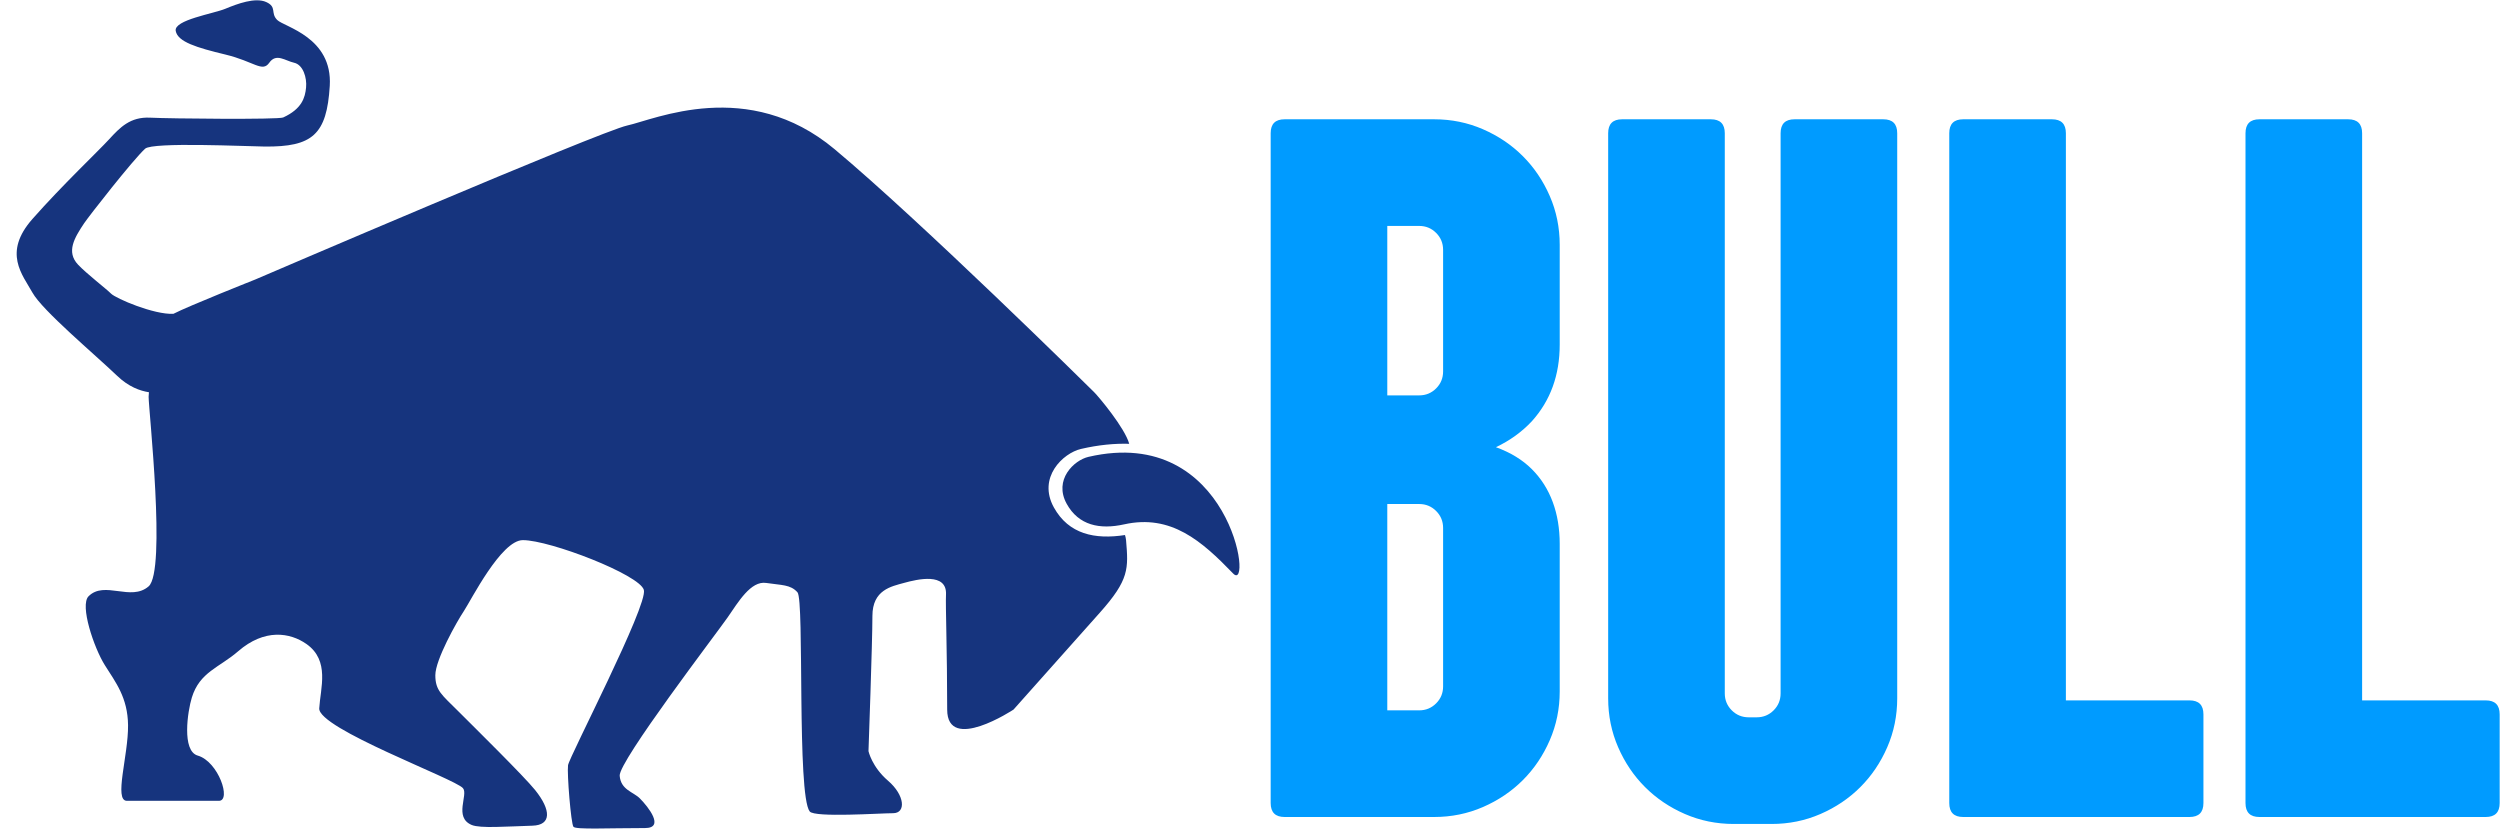
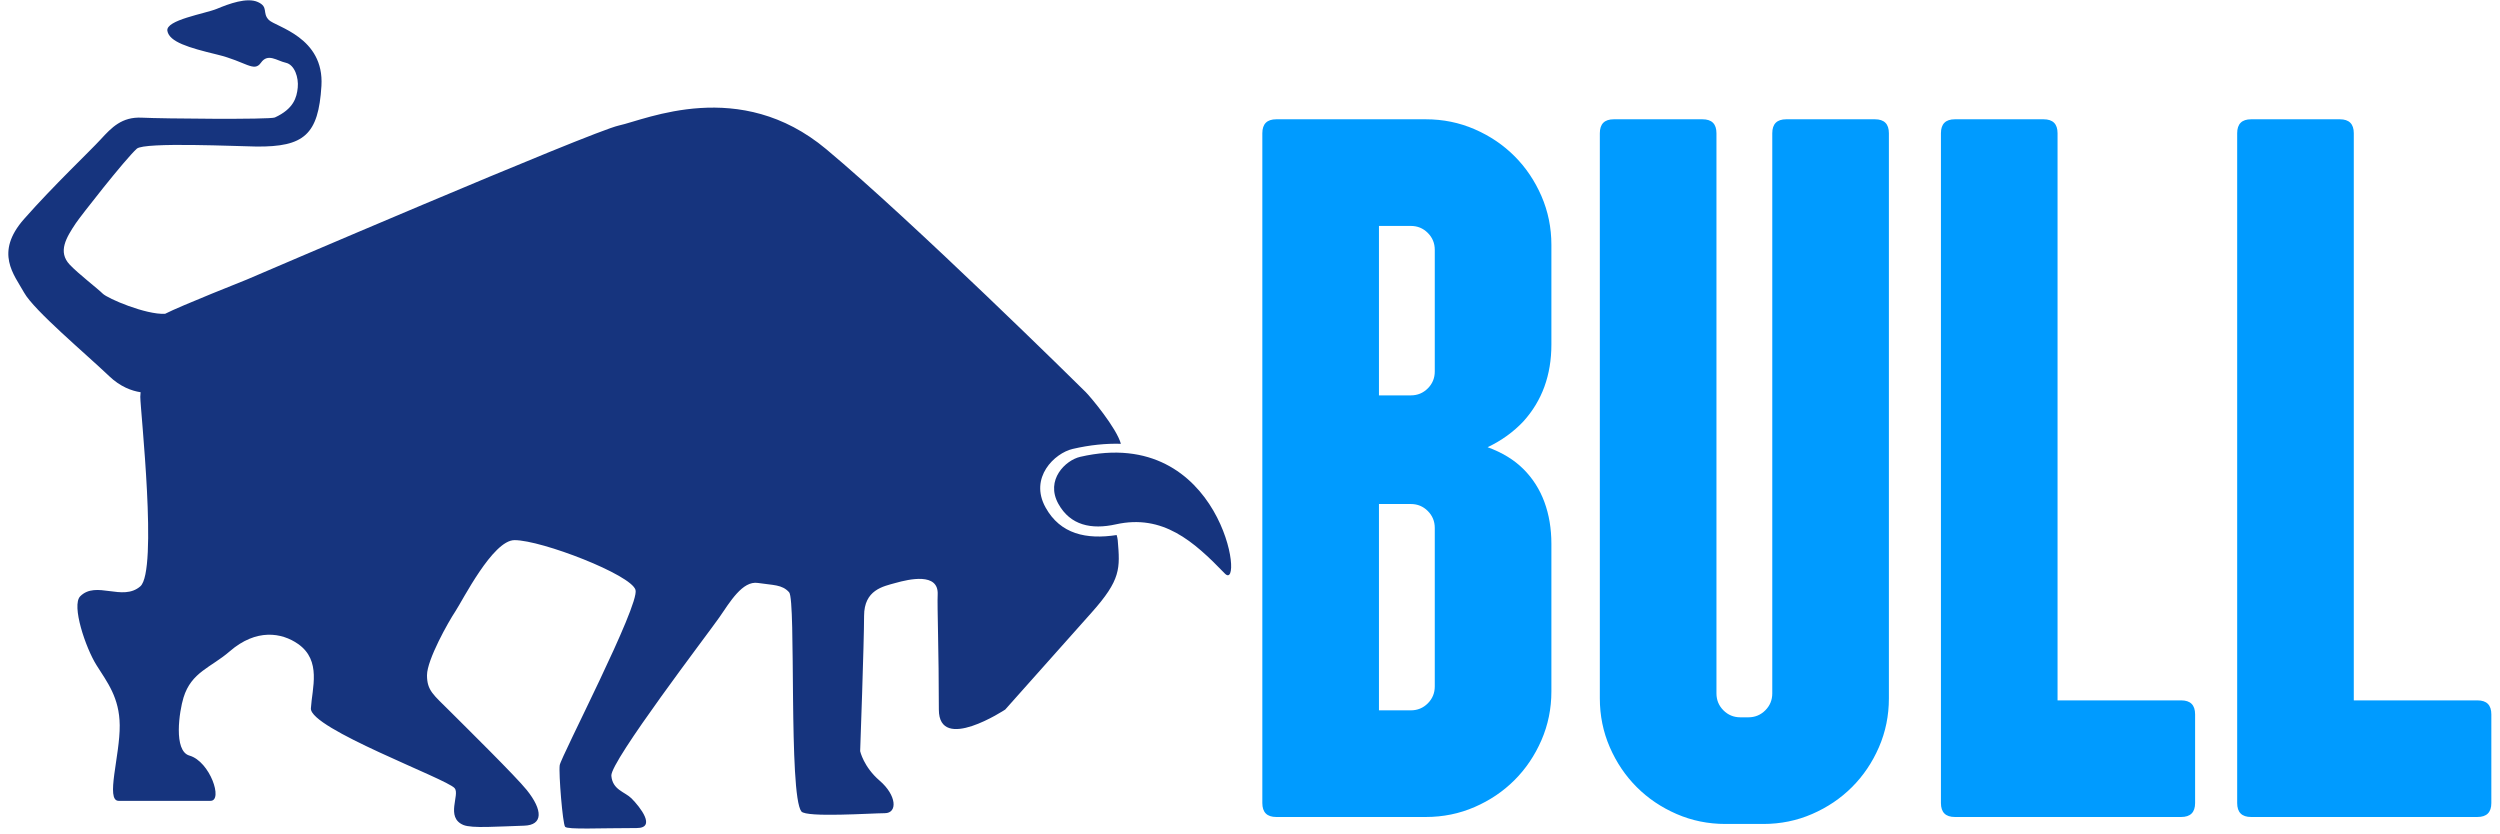
- <svg xmlns="http://www.w3.org/2000/svg" width="150px" height="50px" viewBox="0 0 150 50" version="1.1">
+ <svg xmlns="http://www.w3.org/2000/svg" width="300px" height="100px" viewBox="0 0 300 100" version="1.1">
  <defs />
  <g id="Page-1" stroke="none" stroke-width="1" fill="none" fill-rule="evenodd">
    <g id="logo">
      <g id="Logo" transform="translate(1, 0)">
        <g id="Group">
-           <path d="M90.909,28.148 C91.467,28.706 91.886,29.364 92.165,30.122 C92.444,30.879 92.583,31.716 92.583,32.633 L92.583,41.484 C92.583,42.521 92.384,43.498 91.985,44.415 C91.587,45.332 91.048,46.129 90.371,46.807 C89.693,47.485 88.895,48.023 87.978,48.422 C87.061,48.82 86.085,49.02 85.048,49.02 L76.077,49.02 C75.519,49.02 75.24,48.741 75.24,48.182 L75.24,7.994 C75.24,7.436 75.519,7.157 76.077,7.157 L85.048,7.157 C86.085,7.157 87.061,7.356 87.978,7.755 C88.895,8.154 89.693,8.692 90.371,9.37 C91.048,10.047 91.587,10.845 91.985,11.762 C92.384,12.679 92.583,13.656 92.583,14.692 L92.583,20.673 C92.583,22.507 92.025,24.041 90.909,25.277 C90.311,25.915 89.593,26.434 88.756,26.832 C89.633,27.151 90.351,27.59 90.909,28.148 Z M85.586,31.676 C85.586,31.278 85.447,30.939 85.168,30.66 C84.889,30.381 84.55,30.241 84.151,30.241 L82.237,30.241 L82.237,42.621 L84.151,42.621 C84.55,42.621 84.889,42.481 85.168,42.202 C85.447,41.923 85.586,41.584 85.586,41.185 L85.586,31.676 Z M85.586,14.991 L85.586,22.287 C85.586,22.686 85.447,23.025 85.168,23.304 C84.889,23.583 84.55,23.723 84.151,23.723 L82.237,23.723 L82.237,13.556 L84.151,13.556 C84.55,13.556 84.889,13.695 85.168,13.975 C85.447,14.254 85.586,14.592 85.586,14.991 Z M111.996,7.157 C112.554,7.157 112.833,7.436 112.833,7.994 L112.833,41.903 C112.833,42.94 112.634,43.916 112.235,44.833 C111.837,45.75 111.298,46.548 110.621,47.225 C109.943,47.903 109.145,48.442 108.228,48.84 C107.311,49.239 106.335,49.438 105.298,49.438 L103.025,49.438 C101.989,49.438 101.012,49.239 100.095,48.84 C99.178,48.442 98.381,47.903 97.703,47.225 C97.025,46.548 96.487,45.75 96.088,44.833 C95.69,43.916 95.49,42.94 95.49,41.903 L95.49,7.994 C95.49,7.436 95.769,7.157 96.327,7.157 L101.65,7.157 C102.208,7.157 102.487,7.436 102.487,7.994 L102.487,41.604 C102.487,42.003 102.627,42.342 102.906,42.621 C103.185,42.9 103.524,43.039 103.923,43.039 L104.401,43.039 C104.8,43.039 105.139,42.9 105.418,42.621 C105.697,42.342 105.836,42.003 105.836,41.604 L105.836,7.994 C105.836,7.436 106.115,7.157 106.674,7.157 L111.996,7.157 Z M130.369,42.023 C130.927,42.023 131.206,42.302 131.206,42.86 L131.206,48.182 C131.206,48.741 130.927,49.02 130.369,49.02 L116.793,49.02 C116.235,49.02 115.956,48.741 115.956,48.182 L115.956,7.994 C115.956,7.436 116.235,7.157 116.793,7.157 L122.116,7.157 C122.674,7.157 122.953,7.436 122.953,7.994 L122.953,42.023 L130.369,42.023 Z M148.143,42.023 C148.701,42.023 148.98,42.302 148.98,42.86 L148.98,48.182 C148.98,48.741 148.701,49.02 148.143,49.02 L134.568,49.02 C134.009,49.02 133.73,48.741 133.73,48.182 L133.73,7.994 C133.73,7.436 134.009,7.157 134.568,7.157 L139.89,7.157 C140.448,7.157 140.727,7.436 140.727,7.994 L140.727,42.023 L148.143,42.023 Z" id="Text" fill="#009BFF" />
-           <path d="M64.309,27.411 C72.845,25.436 74.199,35.664 72.987,34.409 C71.109,32.464 69.268,30.836 66.45,31.461 C64.984,31.787 63.718,31.523 63.003,30.231 C62.205,28.789 63.437,27.612 64.309,27.411 Z M66.5,32.102 C66.53,32.207 66.554,32.311 66.563,32.408 C66.706,34.115 66.762,34.778 64.984,36.767 C63.208,38.757 59.812,42.574 59.812,42.574 C59.812,42.574 55.831,45.204 55.831,42.574 C55.831,39.085 55.726,36.318 55.76,35.679 C55.831,34.331 54.039,34.752 53.235,34.976 C52.482,35.185 51.345,35.392 51.345,36.955 C51.345,38.519 51.109,45.07 51.109,45.07 C51.109,45.07 51.316,46.015 52.277,46.839 C53.301,47.717 53.368,48.792 52.585,48.792 C51.804,48.792 47.878,49.065 47.583,48.688 C46.804,47.691 47.273,36.012 46.848,35.538 C46.424,35.063 45.896,35.119 44.973,34.977 C44.049,34.835 43.298,36.12 42.658,37.044 C42.018,37.968 36.109,45.693 36.181,46.546 C36.252,47.399 36.998,47.51 37.39,47.903 C37.91,48.426 38.894,49.683 37.703,49.683 C35.499,49.683 33.554,49.785 33.407,49.607 C33.259,49.43 33.015,46.408 33.082,45.914 C33.149,45.422 37.89,36.307 37.631,35.394 C37.372,34.482 32,32.408 30.371,32.408 C29.066,32.408 27.253,36.035 26.826,36.674 C26.4,37.314 25.12,39.589 25.12,40.513 C25.12,41.44 25.507,41.685 26.502,42.68 C27.497,43.675 30.436,46.57 31.105,47.4 C32.078,48.611 32.09,49.506 30.95,49.541 C29.379,49.587 27.816,49.714 27.302,49.498 C26.21,49.04 27.114,47.674 26.776,47.288 C26.279,46.718 18.082,43.711 18.154,42.502 C18.224,41.294 18.806,39.633 17.384,38.638 C16.408,37.954 14.877,37.697 13.283,39.081 C12.155,40.058 10.982,40.319 10.51,41.854 C10.259,42.669 9.893,45.058 10.864,45.335 C12.105,45.69 12.899,48.05 12.132,48.05 L6.616,48.05 C5.815,48.05 6.703,45.333 6.683,43.514 C6.665,41.849 5.937,40.94 5.288,39.906 C4.638,38.871 3.773,36.318 4.314,35.776 C5.273,34.818 6.851,36.105 7.917,35.182 C8.983,34.258 7.917,24.59 7.917,23.808 C7.917,23.74 7.925,23.643 7.936,23.534 C7.412,23.454 6.721,23.212 6.04,22.559 C4.666,21.245 1.543,18.631 0.946,17.556 C0.35,16.482 -0.845,15.168 0.946,13.139 C2.737,11.109 4.886,9.079 5.543,8.362 C6.2,7.645 6.815,7 8.009,7.06 C9.204,7.12 15.701,7.183 15.992,7.048 C17.119,6.53 17.305,5.854 17.364,5.257 C17.424,4.661 17.185,3.885 16.648,3.765 C16.11,3.645 15.573,3.169 15.156,3.765 C14.737,4.362 14.252,3.689 12.521,3.272 C10.79,2.854 9.662,2.511 9.543,1.854 C9.423,1.198 11.804,0.824 12.521,0.526 C13.238,0.228 14.319,-0.175 14.976,0.124 C15.632,0.422 15.213,0.781 15.632,1.198 C16.051,1.616 18.965,2.23 18.786,5.155 C18.607,8.081 17.746,8.82 14.88,8.793 C13.81,8.782 8.159,8.512 7.709,8.921 C6.982,9.583 4.329,12.975 4.048,13.396 C3.468,14.265 2.956,15.109 3.684,15.88 C4.204,16.43 5.363,17.318 5.662,17.617 C5.961,17.915 8.247,18.889 9.404,18.829 C10.332,18.351 14.314,16.771 14.314,16.771 C14.314,16.771 35.001,7.886 36.635,7.53 C38.27,7.174 43.886,4.615 49.075,8.951 C54.264,13.288 64.286,23.168 64.643,23.525 C64.934,23.815 66.494,25.681 66.753,26.628 C65.87,26.602 64.91,26.693 63.861,26.936 C62.778,27.187 61.238,28.654 62.234,30.449 C63.122,32.051 64.688,32.383 66.5,32.102 Z" id="Bull" fill="#16347E" fill-rule="nonzero" />
+           <path d="M181.818,56.296 C182.934,57.412 183.771,58.728 184.329,60.243 C184.888,61.758 185.167,63.433 185.167,65.267 L185.167,82.969 C185.167,85.042 184.768,86.995 183.971,88.829 C183.173,90.663 182.097,92.258 180.741,93.614 C179.386,94.969 177.791,96.046 175.957,96.843 C174.123,97.641 172.169,98.039 170.096,98.039 L152.155,98.039 C151.039,98.039 150.48,97.481 150.48,96.365 L150.48,15.988 C150.48,14.872 151.039,14.314 152.155,14.314 L170.096,14.314 C172.169,14.314 174.123,14.712 175.957,15.51 C177.791,16.307 179.386,17.384 180.741,18.739 C182.097,20.095 183.173,21.69 183.971,23.524 C184.768,25.358 185.167,27.311 185.167,29.384 L185.167,41.345 C185.167,45.013 184.05,48.083 181.818,50.555 C180.622,51.831 179.186,52.867 177.512,53.665 C179.266,54.303 180.701,55.18 181.818,56.296 Z M171.173,63.353 C171.173,62.556 170.893,61.878 170.335,61.32 C169.777,60.761 169.099,60.482 168.302,60.482 L164.475,60.482 L164.475,85.241 L168.302,85.241 C169.099,85.241 169.777,84.962 170.335,84.404 C170.893,83.846 171.173,83.168 171.173,82.371 L171.173,63.353 Z M171.173,29.982 L171.173,44.575 C171.173,45.372 170.893,46.05 170.335,46.608 C169.777,47.166 169.099,47.445 168.302,47.445 L164.475,47.445 L164.475,27.112 L168.302,27.112 C169.099,27.112 169.777,27.391 170.335,27.949 C170.893,28.507 171.173,29.185 171.173,29.982 Z M223.992,14.314 C225.109,14.314 225.667,14.872 225.667,15.988 L225.667,83.806 C225.667,85.879 225.268,87.833 224.471,89.667 C223.673,91.501 222.597,93.095 221.241,94.451 C219.886,95.807 218.291,96.883 216.457,97.68 C214.623,98.478 212.669,98.876 210.596,98.876 L206.051,98.876 C203.978,98.876 202.024,98.478 200.19,97.68 C198.356,96.883 196.761,95.807 195.406,94.451 C194.05,93.095 192.974,91.501 192.176,89.667 C191.379,87.833 190.98,85.879 190.98,83.806 L190.98,15.988 C190.98,14.872 191.539,14.314 192.655,14.314 L203.3,14.314 C204.416,14.314 204.975,14.872 204.975,15.988 L204.975,83.208 C204.975,84.005 205.254,84.683 205.812,85.241 C206.37,85.799 207.048,86.078 207.845,86.078 L208.802,86.078 C209.599,86.078 210.277,85.799 210.835,85.241 C211.393,84.683 211.673,84.005 211.673,83.208 L211.673,15.988 C211.673,14.872 212.231,14.314 213.347,14.314 L223.992,14.314 Z M260.737,84.045 C261.854,84.045 262.412,84.603 262.412,85.72 L262.412,96.365 C262.412,97.481 261.854,98.039 260.737,98.039 L233.586,98.039 C232.47,98.039 231.912,97.481 231.912,96.365 L231.912,15.988 C231.912,14.872 232.47,14.314 233.586,14.314 L244.231,14.314 C245.348,14.314 245.906,14.872 245.906,15.988 L245.906,84.045 L260.737,84.045 Z M296.286,84.045 C297.403,84.045 297.961,84.603 297.961,85.72 L297.961,96.365 C297.961,97.481 297.403,98.039 296.286,98.039 L269.135,98.039 C268.019,98.039 267.461,97.481 267.461,96.365 L267.461,15.988 C267.461,14.872 268.019,14.314 269.135,14.314 L279.78,14.314 C280.897,14.314 281.455,14.872 281.455,15.988 L281.455,84.045 L296.286,84.045 Z" id="Text" fill="#009BFF" />
+           <path d="M128.617,54.822 C145.69,50.871 148.397,71.328 145.974,68.818 C142.217,64.928 138.537,61.671 132.899,62.922 C129.968,63.573 127.437,63.046 126.005,60.461 C124.409,57.579 126.874,55.224 128.617,54.822 Z M132.999,64.205 C133.06,64.414 133.107,64.622 133.127,64.816 C133.411,68.23 133.525,69.556 129.968,73.534 C126.415,77.514 119.625,85.148 119.625,85.148 C119.625,85.148 111.662,90.409 111.662,85.148 C111.662,78.169 111.452,72.636 111.521,71.358 C111.662,68.661 108.078,69.505 106.47,69.952 C104.964,70.369 102.69,70.783 102.69,73.911 C102.69,77.038 102.219,90.14 102.219,90.14 C102.219,90.14 102.633,92.03 104.554,93.677 C106.601,95.434 106.737,97.583 105.17,97.583 C103.607,97.583 95.756,98.13 95.166,97.375 C93.607,95.381 94.546,72.024 93.695,71.075 C92.848,70.126 91.791,70.238 89.946,69.954 C88.097,69.669 86.595,72.24 85.317,74.089 C84.037,75.936 72.219,91.385 72.362,93.093 C72.503,94.799 73.995,95.02 74.78,95.807 C75.821,96.852 77.788,99.365 75.405,99.365 C70.997,99.365 67.107,99.569 66.813,99.214 C66.519,98.86 66.031,92.816 66.164,91.828 C66.297,90.844 75.78,72.614 75.262,70.789 C74.744,68.963 63.999,64.816 60.742,64.816 C58.133,64.816 54.505,72.069 53.652,73.348 C52.799,74.628 50.24,79.177 50.24,81.026 C50.24,82.879 51.013,83.369 53.003,85.36 C54.993,87.35 60.872,93.14 62.209,94.801 C64.156,97.222 64.18,99.012 61.899,99.081 C58.758,99.173 55.633,99.428 54.603,98.997 C52.421,98.079 54.229,95.348 53.552,94.575 C52.558,93.436 36.164,87.422 36.307,85.005 C36.448,82.589 37.611,79.265 34.768,77.275 C32.815,75.909 29.754,75.395 26.566,78.161 C24.309,80.116 21.964,80.638 21.021,83.709 C20.519,85.338 19.786,90.116 21.729,90.669 C24.209,91.379 25.797,96.101 24.264,96.101 L13.233,96.101 C11.631,96.101 13.405,90.665 13.366,87.028 C13.331,83.699 11.874,81.879 10.576,79.812 C9.276,77.742 7.546,72.636 8.629,71.552 C10.546,69.636 13.701,72.211 15.835,70.363 C17.966,68.516 15.835,49.179 15.835,47.616 C15.835,47.479 15.85,47.285 15.872,47.067 C14.825,46.909 13.442,46.424 12.08,45.118 C9.333,42.491 3.086,37.261 1.891,35.112 C0.699,32.963 -1.691,30.336 1.891,26.277 C5.474,22.218 9.772,18.158 11.086,16.724 C12.399,15.291 13.631,14.001 16.019,14.12 C18.407,14.24 31.401,14.365 31.984,14.097 C34.239,13.06 34.609,11.709 34.729,10.514 C34.848,9.322 34.37,7.769 33.295,7.53 C32.221,7.291 31.146,6.338 30.311,7.53 C29.474,8.724 28.505,7.379 25.042,6.544 C21.579,5.708 19.325,5.022 19.086,3.709 C18.846,2.397 23.609,1.648 25.042,1.052 C26.475,0.456 28.639,-0.35 29.952,0.248 C31.264,0.844 30.427,1.561 31.264,2.397 C32.101,3.232 37.931,4.46 37.572,10.311 C37.213,16.161 35.491,17.64 29.76,17.585 C27.621,17.563 16.319,17.024 15.419,17.842 C13.964,19.165 8.658,25.95 8.095,26.793 C6.937,28.53 5.911,30.218 7.368,31.76 C8.407,32.86 10.727,34.636 11.325,35.234 C11.923,35.83 16.493,37.777 18.807,37.658 C20.664,36.703 28.629,33.542 28.629,33.542 C28.629,33.542 70.001,15.771 73.27,15.06 C76.54,14.348 87.772,9.23 98.15,17.903 C108.529,26.575 128.572,46.336 129.286,47.05 C129.868,47.63 132.988,51.361 133.505,53.256 C131.74,53.205 129.821,53.385 127.723,53.871 C125.556,54.373 122.476,57.309 124.468,60.899 C126.244,64.103 129.376,64.765 132.999,64.205 Z" id="Bull" fill="#16347E" fill-rule="nonzero" />
        </g>
      </g>
    </g>
  </g>
</svg>
